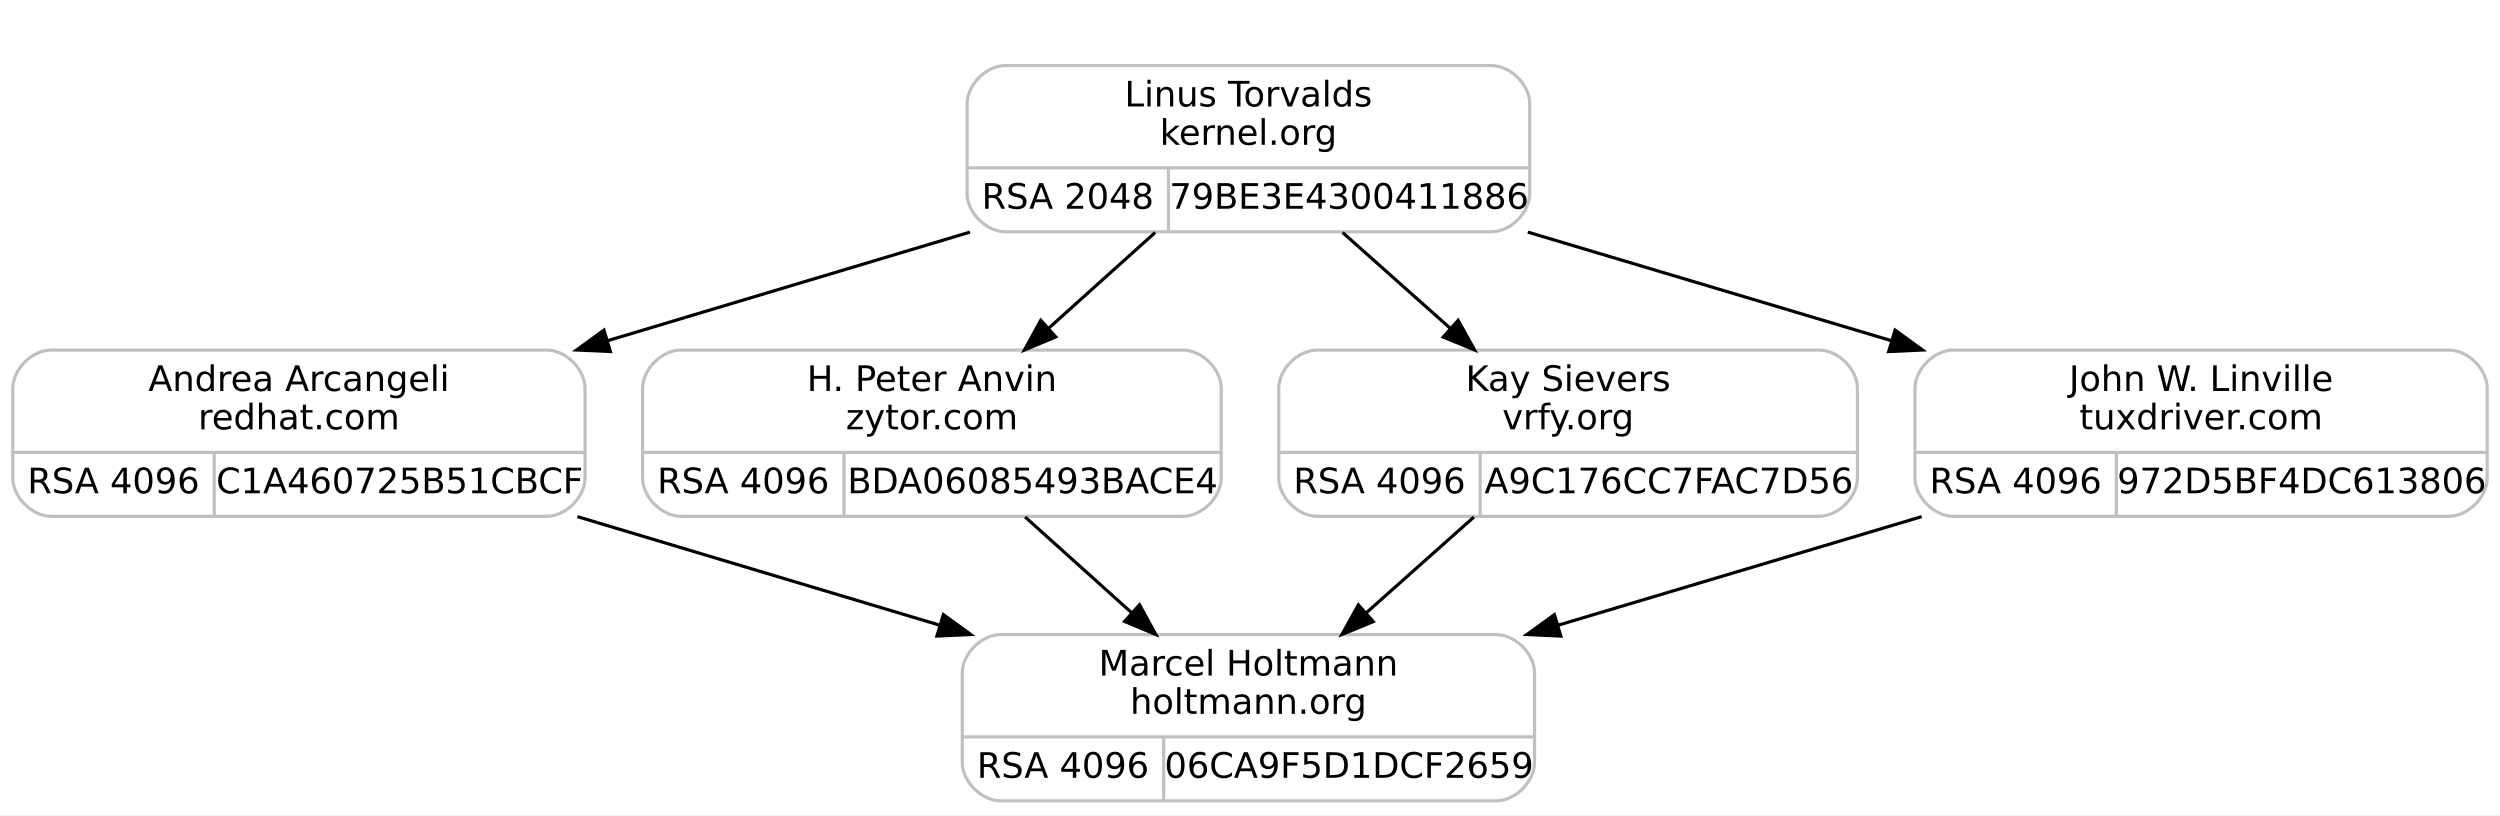
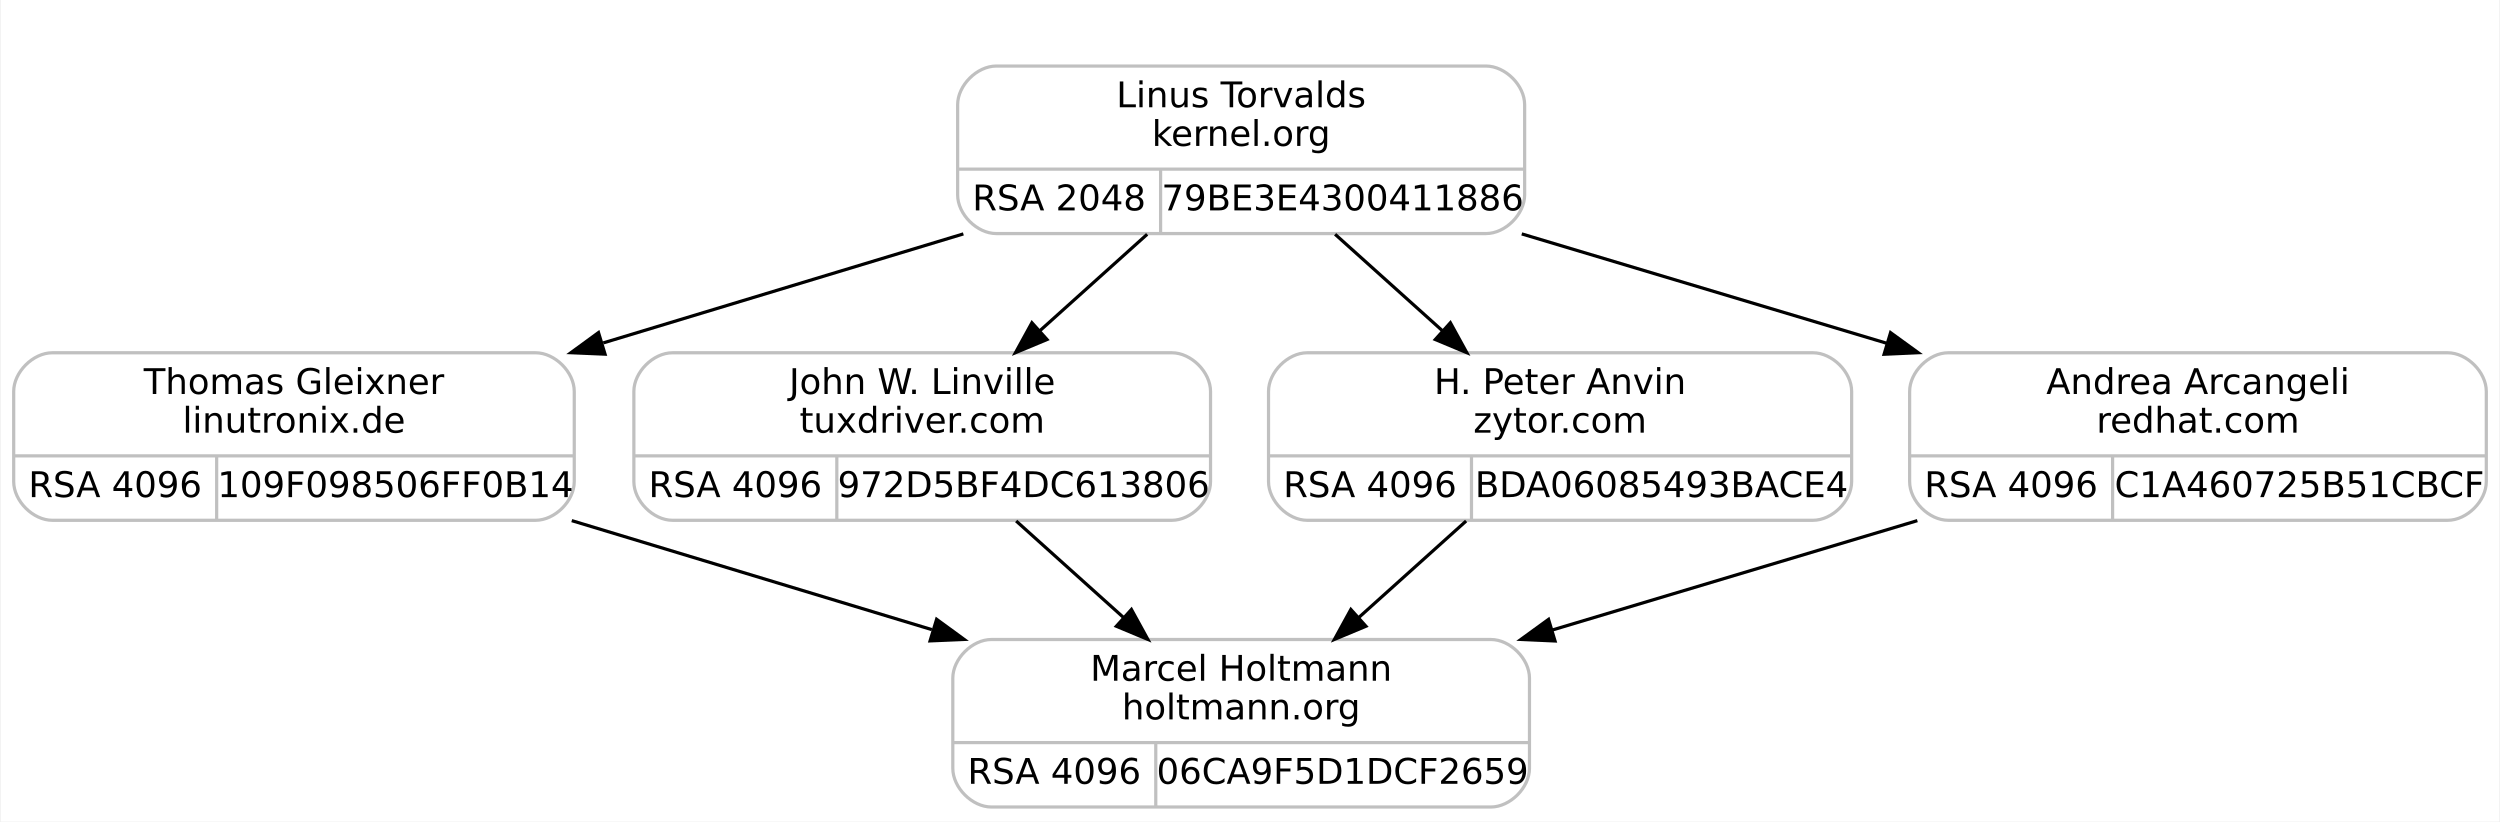
- <svg xmlns="http://www.w3.org/2000/svg" width="782pt" height="255pt" viewBox="0.00 0.00 782.00 255.00">
+ <svg xmlns="http://www.w3.org/2000/svg" width="776pt" height="255pt" viewBox="0.00 0.00 775.50 255.00">
  <g id="graph0" class="graph" transform="scale(1 1) rotate(0) translate(4 251)">
-     <polygon fill="#ffffff" stroke="transparent" points="-4,4 -4,-251 778,-251 778,4 -4,4" />
+     <polygon fill="#ffffff" stroke="transparent" points="-4,4 -4,-251 771.5,-251 771.5,4 -4,4" />
    <g id="clust1" class="cluster">
-       <polygon fill="none" stroke="#ffffff" points="290.5,-170 290.5,-239 482.5,-239 482.5,-170 290.5,-170" />
+       <polygon fill="none" stroke="#ffffff" points="285,-170 285,-239 477,-239 477,-170 285,-170" />
    </g>
    <g id="node1" class="node">
-       <path fill="none" stroke="#c0c0c0" d="M12,-89.5C12,-89.5 167,-89.5 167,-89.5 173,-89.5 179,-95.5 179,-101.5 179,-101.5 179,-129.5 179,-129.5 179,-135.5 173,-141.5 167,-141.5 167,-141.5 12,-141.5 12,-141.5 6,-141.5 0,-135.5 0,-129.5 0,-129.5 0,-101.5 0,-101.5 0,-95.5 6,-89.5 12,-89.5" />
-       <text text-anchor="middle" x="89.5" y="-128.7" font-family="droid sans,dejavu sans,helvetica" font-size="11.00" fill="#000000">Andrea Arcangeli</text>
-       <text text-anchor="middle" x="89.5" y="-116.7" font-family="droid sans,dejavu sans,helvetica" font-size="11.00" fill="#000000">redhat.com</text>
-       <polyline fill="none" stroke="#c0c0c0" points="0,-109.5 179,-109.5 " />
+       <path fill="none" stroke="#c0c0c0" d="M12,-89.5C12,-89.5 162,-89.5 162,-89.5 168,-89.5 174,-95.5 174,-101.5 174,-101.5 174,-129.5 174,-129.5 174,-135.5 168,-141.5 162,-141.5 162,-141.5 12,-141.5 12,-141.5 6,-141.5 0,-135.5 0,-129.5 0,-129.5 0,-101.5 0,-101.5 0,-95.5 6,-89.5 12,-89.5" />
+       <text text-anchor="middle" x="87" y="-128.7" font-family="droid sans,dejavu sans,helvetica" font-size="11.00" fill="#000000">Thomas Gleixner</text>
+       <text text-anchor="middle" x="87" y="-116.7" font-family="droid sans,dejavu sans,helvetica" font-size="11.00" fill="#000000">linutronix.de</text>
+       <polyline fill="none" stroke="#c0c0c0" points="0,-109.5 174,-109.5 " />
      <text text-anchor="middle" x="31.5" y="-96.7" font-family="droid sans,dejavu sans,helvetica" font-size="11.00" fill="#000000">RSA 4096</text>
      <polyline fill="none" stroke="#c0c0c0" points="63,-89.5 63,-109.5 " />
-       <text text-anchor="middle" x="121" y="-96.7" font-family="droid sans,dejavu sans,helvetica" font-size="11.00" fill="#000000">C1A460725B51CBCF</text>
+       <text text-anchor="middle" x="118.5" y="-96.7" font-family="droid sans,dejavu sans,helvetica" font-size="11.00" fill="#000000">109F098506FF0B14</text>
    </g>
    <g id="node3" class="node">
-       <path fill="none" stroke="#c0c0c0" d="M309,-.5C309,-.5 464,-.5 464,-.5 470,-.5 476,-6.5 476,-12.5 476,-12.5 476,-40.5 476,-40.5 476,-46.5 470,-52.5 464,-52.5 464,-52.5 309,-52.5 309,-52.5 303,-52.5 297,-46.5 297,-40.5 297,-40.5 297,-12.5 297,-12.5 297,-6.5 303,-.5 309,-.5" />
-       <text text-anchor="middle" x="386.5" y="-39.7" font-family="droid sans,dejavu sans,helvetica" font-size="11.00" fill="#000000">Marcel Holtmann</text>
-       <text text-anchor="middle" x="386.5" y="-27.7" font-family="droid sans,dejavu sans,helvetica" font-size="11.00" fill="#000000">holtmann.org</text>
-       <polyline fill="none" stroke="#c0c0c0" points="297,-20.5 476,-20.5 " />
-       <text text-anchor="middle" x="328.5" y="-7.7" font-family="droid sans,dejavu sans,helvetica" font-size="11.00" fill="#000000">RSA 4096</text>
-       <polyline fill="none" stroke="#c0c0c0" points="360,-.5 360,-20.5 " />
-       <text text-anchor="middle" x="418" y="-7.7" font-family="droid sans,dejavu sans,helvetica" font-size="11.00" fill="#000000">06CA9F5D1DCF2659</text>
+       <path fill="none" stroke="#c0c0c0" d="M303.5,-.5C303.5,-.5 458.5,-.5 458.5,-.5 464.5,-.5 470.5,-6.5 470.5,-12.5 470.5,-12.5 470.5,-40.5 470.5,-40.5 470.5,-46.5 464.5,-52.5 458.5,-52.5 458.5,-52.5 303.5,-52.5 303.5,-52.5 297.5,-52.5 291.5,-46.5 291.5,-40.5 291.5,-40.5 291.5,-12.5 291.5,-12.5 291.5,-6.5 297.5,-.5 303.5,-.5" />
+       <text text-anchor="middle" x="381" y="-39.7" font-family="droid sans,dejavu sans,helvetica" font-size="11.00" fill="#000000">Marcel Holtmann</text>
+       <text text-anchor="middle" x="381" y="-27.7" font-family="droid sans,dejavu sans,helvetica" font-size="11.00" fill="#000000">holtmann.org</text>
+       <polyline fill="none" stroke="#c0c0c0" points="291.5,-20.5 470.5,-20.5 " />
+       <text text-anchor="middle" x="323" y="-7.7" font-family="droid sans,dejavu sans,helvetica" font-size="11.00" fill="#000000">RSA 4096</text>
+       <polyline fill="none" stroke="#c0c0c0" points="354.5,-.5 354.5,-20.5 " />
+       <text text-anchor="middle" x="412.5" y="-7.7" font-family="droid sans,dejavu sans,helvetica" font-size="11.00" fill="#000000">06CA9F5D1DCF2659</text>
    </g>
    <g id="edge2" class="edge">
-       <path fill="none" stroke="#000000" d="M176.603,-89.398C212.191,-78.734 253.49,-66.358 289.992,-55.42" />
-       <polygon fill="#000000" stroke="#000000" points="291.081,-58.748 299.655,-52.524 289.071,-52.042 291.081,-58.748" />
+       <path fill="none" stroke="#000000" d="M173.223,-89.398C208.302,-78.779 248.986,-66.463 285.005,-55.56" />
+       <polygon fill="#000000" stroke="#000000" points="286.475,-58.772 295.032,-52.524 284.447,-52.072 286.475,-58.772" />
    </g>
    <g id="node2" class="node">
-       <path fill="none" stroke="#c0c0c0" d="M310.5,-178.5C310.5,-178.5 462.5,-178.5 462.5,-178.5 468.5,-178.5 474.5,-184.5 474.5,-190.5 474.5,-190.5 474.5,-218.5 474.5,-218.5 474.5,-224.5 468.5,-230.5 462.5,-230.5 462.5,-230.5 310.5,-230.5 310.5,-230.5 304.5,-230.5 298.5,-224.5 298.5,-218.5 298.5,-218.5 298.5,-190.5 298.5,-190.5 298.5,-184.5 304.5,-178.5 310.5,-178.5" />
-       <text text-anchor="middle" x="386.5" y="-217.7" font-family="droid sans,dejavu sans,helvetica" font-size="11.00" fill="#000000">Linus Torvalds</text>
-       <text text-anchor="middle" x="386.5" y="-205.7" font-family="droid sans,dejavu sans,helvetica" font-size="11.00" fill="#000000">kernel.org</text>
-       <polyline fill="none" stroke="#c0c0c0" points="298.5,-198.5 474.5,-198.5 " />
-       <text text-anchor="middle" x="330" y="-185.7" font-family="droid sans,dejavu sans,helvetica" font-size="11.00" fill="#000000">RSA 2048</text>
-       <polyline fill="none" stroke="#c0c0c0" points="361.5,-178.5 361.5,-198.5 " />
-       <text text-anchor="middle" x="418" y="-185.7" font-family="droid sans,dejavu sans,helvetica" font-size="11.00" fill="#000000">79BE3E4300411886</text>
+       <path fill="none" stroke="#c0c0c0" d="M305,-178.5C305,-178.5 457,-178.5 457,-178.5 463,-178.5 469,-184.5 469,-190.5 469,-190.5 469,-218.5 469,-218.5 469,-224.5 463,-230.5 457,-230.5 457,-230.5 305,-230.5 305,-230.5 299,-230.5 293,-224.5 293,-218.5 293,-218.5 293,-190.5 293,-190.5 293,-184.5 299,-178.5 305,-178.5" />
+       <text text-anchor="middle" x="381" y="-217.7" font-family="droid sans,dejavu sans,helvetica" font-size="11.00" fill="#000000">Linus Torvalds</text>
+       <text text-anchor="middle" x="381" y="-205.7" font-family="droid sans,dejavu sans,helvetica" font-size="11.00" fill="#000000">kernel.org</text>
+       <polyline fill="none" stroke="#c0c0c0" points="293,-198.5 469,-198.5 " />
+       <text text-anchor="middle" x="324.5" y="-185.7" font-family="droid sans,dejavu sans,helvetica" font-size="11.00" fill="#000000">RSA 2048</text>
+       <polyline fill="none" stroke="#c0c0c0" points="356,-178.5 356,-198.5 " />
+       <text text-anchor="middle" x="412.5" y="-185.7" font-family="droid sans,dejavu sans,helvetica" font-size="11.00" fill="#000000">79BE3E4300411886</text>
    </g>
    <g id="edge1" class="edge">
-       <path fill="none" stroke="#000000" d="M299.397,-178.398C263.808,-167.734 222.51,-155.358 186.008,-144.42" />
-       <polygon fill="#000000" stroke="#000000" points="186.929,-141.042 176.345,-141.524 184.919,-147.748 186.929,-141.042" />
+       <path fill="none" stroke="#000000" d="M294.777,-178.398C259.698,-167.779 219.014,-155.464 182.995,-144.56" />
+       <polygon fill="#000000" stroke="#000000" points="183.553,-141.072 172.968,-141.524 181.525,-147.772 183.553,-141.072" />
    </g>
    <g id="node4" class="node">
-       <path fill="none" stroke="#c0c0c0" d="M209,-89.5C209,-89.5 366,-89.5 366,-89.5 372,-89.5 378,-95.5 378,-101.5 378,-101.5 378,-129.5 378,-129.5 378,-135.5 372,-141.5 366,-141.5 366,-141.5 209,-141.5 209,-141.5 203,-141.5 197,-135.5 197,-129.5 197,-129.5 197,-101.5 197,-101.5 197,-95.5 203,-89.5 209,-89.5" />
-       <text text-anchor="middle" x="287.5" y="-128.7" font-family="droid sans,dejavu sans,helvetica" font-size="11.00" fill="#000000">H. Peter Anvin</text>
-       <text text-anchor="middle" x="287.5" y="-116.7" font-family="droid sans,dejavu sans,helvetica" font-size="11.00" fill="#000000">zytor.com</text>
-       <polyline fill="none" stroke="#c0c0c0" points="197,-109.5 378,-109.5 " />
-       <text text-anchor="middle" x="228.5" y="-96.7" font-family="droid sans,dejavu sans,helvetica" font-size="11.00" fill="#000000">RSA 4096</text>
-       <polyline fill="none" stroke="#c0c0c0" points="260,-89.5 260,-109.5 " />
-       <text text-anchor="middle" x="319" y="-96.7" font-family="droid sans,dejavu sans,helvetica" font-size="11.00" fill="#000000">BDA06085493BACE4</text>
+       <path fill="none" stroke="#c0c0c0" d="M204.5,-89.5C204.5,-89.5 359.5,-89.5 359.5,-89.5 365.5,-89.5 371.5,-95.5 371.5,-101.5 371.5,-101.5 371.5,-129.5 371.5,-129.5 371.5,-135.5 365.5,-141.5 359.5,-141.5 359.5,-141.5 204.5,-141.5 204.5,-141.5 198.5,-141.5 192.5,-135.5 192.5,-129.5 192.5,-129.5 192.5,-101.5 192.5,-101.5 192.5,-95.5 198.5,-89.5 204.5,-89.5" />
+       <text text-anchor="middle" x="282" y="-128.7" font-family="droid sans,dejavu sans,helvetica" font-size="11.00" fill="#000000">John W. Linville</text>
+       <text text-anchor="middle" x="282" y="-116.7" font-family="droid sans,dejavu sans,helvetica" font-size="11.00" fill="#000000">tuxdriver.com</text>
+       <polyline fill="none" stroke="#c0c0c0" points="192.5,-109.5 371.5,-109.5 " />
+       <text text-anchor="middle" x="224" y="-96.7" font-family="droid sans,dejavu sans,helvetica" font-size="11.00" fill="#000000">RSA 4096</text>
+       <polyline fill="none" stroke="#c0c0c0" points="255.5,-89.5 255.5,-109.5 " />
+       <text text-anchor="middle" x="313.5" y="-96.7" font-family="droid sans,dejavu sans,helvetica" font-size="11.00" fill="#000000">972D5BF4DC613806</text>
    </g>
    <g id="edge3" class="edge">
-       <path fill="none" stroke="#000000" d="M357.332,-178.278C346.859,-168.863 334.916,-158.126 323.904,-148.227" />
-       <polygon fill="#000000" stroke="#000000" points="326.236,-145.617 316.459,-141.534 321.556,-150.822 326.236,-145.617" />
+       <path fill="none" stroke="#000000" d="M351.832,-178.278C341.359,-168.863 329.416,-158.126 318.404,-148.227" />
+       <polygon fill="#000000" stroke="#000000" points="320.736,-145.617 310.959,-141.534 316.056,-150.822 320.736,-145.617" />
    </g>
    <g id="node5" class="node">
-       <path fill="none" stroke="#c0c0c0" d="M408,-89.5C408,-89.5 565,-89.5 565,-89.5 571,-89.5 577,-95.5 577,-101.5 577,-101.5 577,-129.5 577,-129.5 577,-135.5 571,-141.5 565,-141.5 565,-141.5 408,-141.5 408,-141.5 402,-141.5 396,-135.5 396,-129.5 396,-129.5 396,-101.5 396,-101.5 396,-95.5 402,-89.5 408,-89.5" />
-       <text text-anchor="middle" x="486.5" y="-128.7" font-family="droid sans,dejavu sans,helvetica" font-size="11.00" fill="#000000">Kay Sievers</text>
-       <text text-anchor="middle" x="486.5" y="-116.7" font-family="droid sans,dejavu sans,helvetica" font-size="11.00" fill="#000000">vrfy.org</text>
-       <polyline fill="none" stroke="#c0c0c0" points="396,-109.5 577,-109.5 " />
-       <text text-anchor="middle" x="427.5" y="-96.7" font-family="droid sans,dejavu sans,helvetica" font-size="11.00" fill="#000000">RSA 4096</text>
-       <polyline fill="none" stroke="#c0c0c0" points="459,-89.5 459,-109.5 " />
-       <text text-anchor="middle" x="518" y="-96.7" font-family="droid sans,dejavu sans,helvetica" font-size="11.00" fill="#000000">A9C176CC7FAC7D56</text>
+       <path fill="none" stroke="#c0c0c0" d="M401.5,-89.5C401.5,-89.5 558.5,-89.5 558.5,-89.5 564.5,-89.5 570.5,-95.5 570.5,-101.5 570.5,-101.5 570.5,-129.5 570.5,-129.5 570.5,-135.5 564.5,-141.5 558.5,-141.5 558.5,-141.5 401.5,-141.5 401.5,-141.5 395.5,-141.5 389.5,-135.5 389.5,-129.5 389.5,-129.5 389.5,-101.5 389.5,-101.5 389.5,-95.5 395.5,-89.5 401.5,-89.5" />
+       <text text-anchor="middle" x="480" y="-128.7" font-family="droid sans,dejavu sans,helvetica" font-size="11.00" fill="#000000">H. Peter Anvin</text>
+       <text text-anchor="middle" x="480" y="-116.7" font-family="droid sans,dejavu sans,helvetica" font-size="11.00" fill="#000000">zytor.com</text>
+       <polyline fill="none" stroke="#c0c0c0" points="389.5,-109.5 570.5,-109.5 " />
+       <text text-anchor="middle" x="421" y="-96.7" font-family="droid sans,dejavu sans,helvetica" font-size="11.00" fill="#000000">RSA 4096</text>
+       <polyline fill="none" stroke="#c0c0c0" points="452.5,-89.5 452.5,-109.5 " />
+       <text text-anchor="middle" x="511.5" y="-96.7" font-family="droid sans,dejavu sans,helvetica" font-size="11.00" fill="#000000">BDA06085493BACE4</text>
    </g>
    <g id="edge5" class="edge">
-       <path fill="none" stroke="#000000" d="M415.962,-178.278C426.541,-168.863 438.605,-158.126 449.728,-148.227" />
-       <polygon fill="#000000" stroke="#000000" points="452.105,-150.797 457.248,-141.534 447.451,-145.568 452.105,-150.797" />
+       <path fill="none" stroke="#000000" d="M410.168,-178.278C420.641,-168.863 432.584,-158.126 443.596,-148.227" />
+       <polygon fill="#000000" stroke="#000000" points="445.944,-150.822 451.041,-141.534 441.264,-145.617 445.944,-150.822" />
    </g>
    <g id="node6" class="node">
-       <path fill="none" stroke="#c0c0c0" d="M607,-89.5C607,-89.5 762,-89.5 762,-89.5 768,-89.5 774,-95.5 774,-101.5 774,-101.5 774,-129.5 774,-129.5 774,-135.5 768,-141.5 762,-141.5 762,-141.5 607,-141.5 607,-141.5 601,-141.5 595,-135.5 595,-129.5 595,-129.5 595,-101.5 595,-101.5 595,-95.5 601,-89.5 607,-89.5" />
-       <text text-anchor="middle" x="684.5" y="-128.7" font-family="droid sans,dejavu sans,helvetica" font-size="11.00" fill="#000000">John W. Linville</text>
-       <text text-anchor="middle" x="684.5" y="-116.7" font-family="droid sans,dejavu sans,helvetica" font-size="11.00" fill="#000000">tuxdriver.com</text>
-       <polyline fill="none" stroke="#c0c0c0" points="595,-109.5 774,-109.5 " />
-       <text text-anchor="middle" x="626.5" y="-96.7" font-family="droid sans,dejavu sans,helvetica" font-size="11.00" fill="#000000">RSA 4096</text>
-       <polyline fill="none" stroke="#c0c0c0" points="658,-89.5 658,-109.5 " />
-       <text text-anchor="middle" x="716" y="-96.7" font-family="droid sans,dejavu sans,helvetica" font-size="11.00" fill="#000000">972D5BF4DC613806</text>
+       <path fill="none" stroke="#c0c0c0" d="M600.5,-89.5C600.5,-89.5 755.5,-89.5 755.5,-89.5 761.5,-89.5 767.5,-95.5 767.5,-101.5 767.5,-101.5 767.5,-129.5 767.5,-129.5 767.5,-135.5 761.5,-141.5 755.5,-141.5 755.5,-141.5 600.5,-141.5 600.5,-141.5 594.5,-141.5 588.5,-135.5 588.5,-129.5 588.5,-129.5 588.5,-101.5 588.5,-101.5 588.5,-95.5 594.5,-89.5 600.5,-89.5" />
+       <text text-anchor="middle" x="678" y="-128.7" font-family="droid sans,dejavu sans,helvetica" font-size="11.00" fill="#000000">Andrea Arcangeli</text>
+       <text text-anchor="middle" x="678" y="-116.7" font-family="droid sans,dejavu sans,helvetica" font-size="11.00" fill="#000000">redhat.com</text>
+       <polyline fill="none" stroke="#c0c0c0" points="588.5,-109.5 767.5,-109.5 " />
+       <text text-anchor="middle" x="620" y="-96.7" font-family="droid sans,dejavu sans,helvetica" font-size="11.00" fill="#000000">RSA 4096</text>
+       <polyline fill="none" stroke="#c0c0c0" points="651.5,-89.5 651.5,-109.5 " />
+       <text text-anchor="middle" x="709.5" y="-96.7" font-family="droid sans,dejavu sans,helvetica" font-size="11.00" fill="#000000">C1A460725B51CBCF</text>
    </g>
    <g id="edge7" class="edge">
-       <path fill="none" stroke="#000000" d="M473.896,-178.398C509.605,-167.734 551.042,-155.358 587.667,-144.42" />
-       <polygon fill="#000000" stroke="#000000" points="588.783,-147.74 597.363,-141.524 586.779,-141.032 588.783,-147.74" />
+       <path fill="none" stroke="#000000" d="M468.103,-178.398C503.692,-167.734 544.99,-155.358 581.492,-144.42" />
+       <polygon fill="#000000" stroke="#000000" points="582.581,-147.748 591.155,-141.524 580.571,-141.042 582.581,-147.748" />
    </g>
    <g id="edge4" class="edge">
-       <path fill="none" stroke="#000000" d="M316.668,-89.278C327.141,-79.863 339.084,-69.126 350.096,-59.227" />
-       <polygon fill="#000000" stroke="#000000" points="352.444,-61.822 357.541,-52.534 347.764,-56.617 352.444,-61.822" />
+       <path fill="none" stroke="#000000" d="M311.168,-89.278C321.641,-79.863 333.584,-69.126 344.596,-59.227" />
+       <polygon fill="#000000" stroke="#000000" points="346.944,-61.822 352.041,-52.534 342.264,-56.617 346.944,-61.822" />
    </g>
    <g id="edge6" class="edge">
-       <path fill="none" stroke="#000000" d="M457.038,-89.278C446.459,-79.863 434.395,-69.126 423.272,-59.227" />
-       <polygon fill="#000000" stroke="#000000" points="425.549,-56.568 415.752,-52.534 420.895,-61.797 425.549,-56.568" />
+       <path fill="none" stroke="#000000" d="M450.832,-89.278C440.359,-79.863 428.416,-69.126 417.404,-59.227" />
+       <polygon fill="#000000" stroke="#000000" points="419.736,-56.617 409.959,-52.534 415.056,-61.822 419.736,-56.617" />
    </g>
    <g id="edge8" class="edge">
-       <path fill="none" stroke="#000000" d="M597.104,-89.398C561.395,-78.734 519.958,-66.358 483.333,-55.42" />
-       <polygon fill="#000000" stroke="#000000" points="484.221,-52.032 473.637,-52.524 482.217,-58.74 484.221,-52.032" />
+       <path fill="none" stroke="#000000" d="M590.897,-89.398C555.308,-78.734 514.01,-66.358 477.508,-55.42" />
+       <polygon fill="#000000" stroke="#000000" points="478.429,-52.042 467.845,-52.524 476.419,-58.748 478.429,-52.042" />
    </g>
  </g>
</svg>
